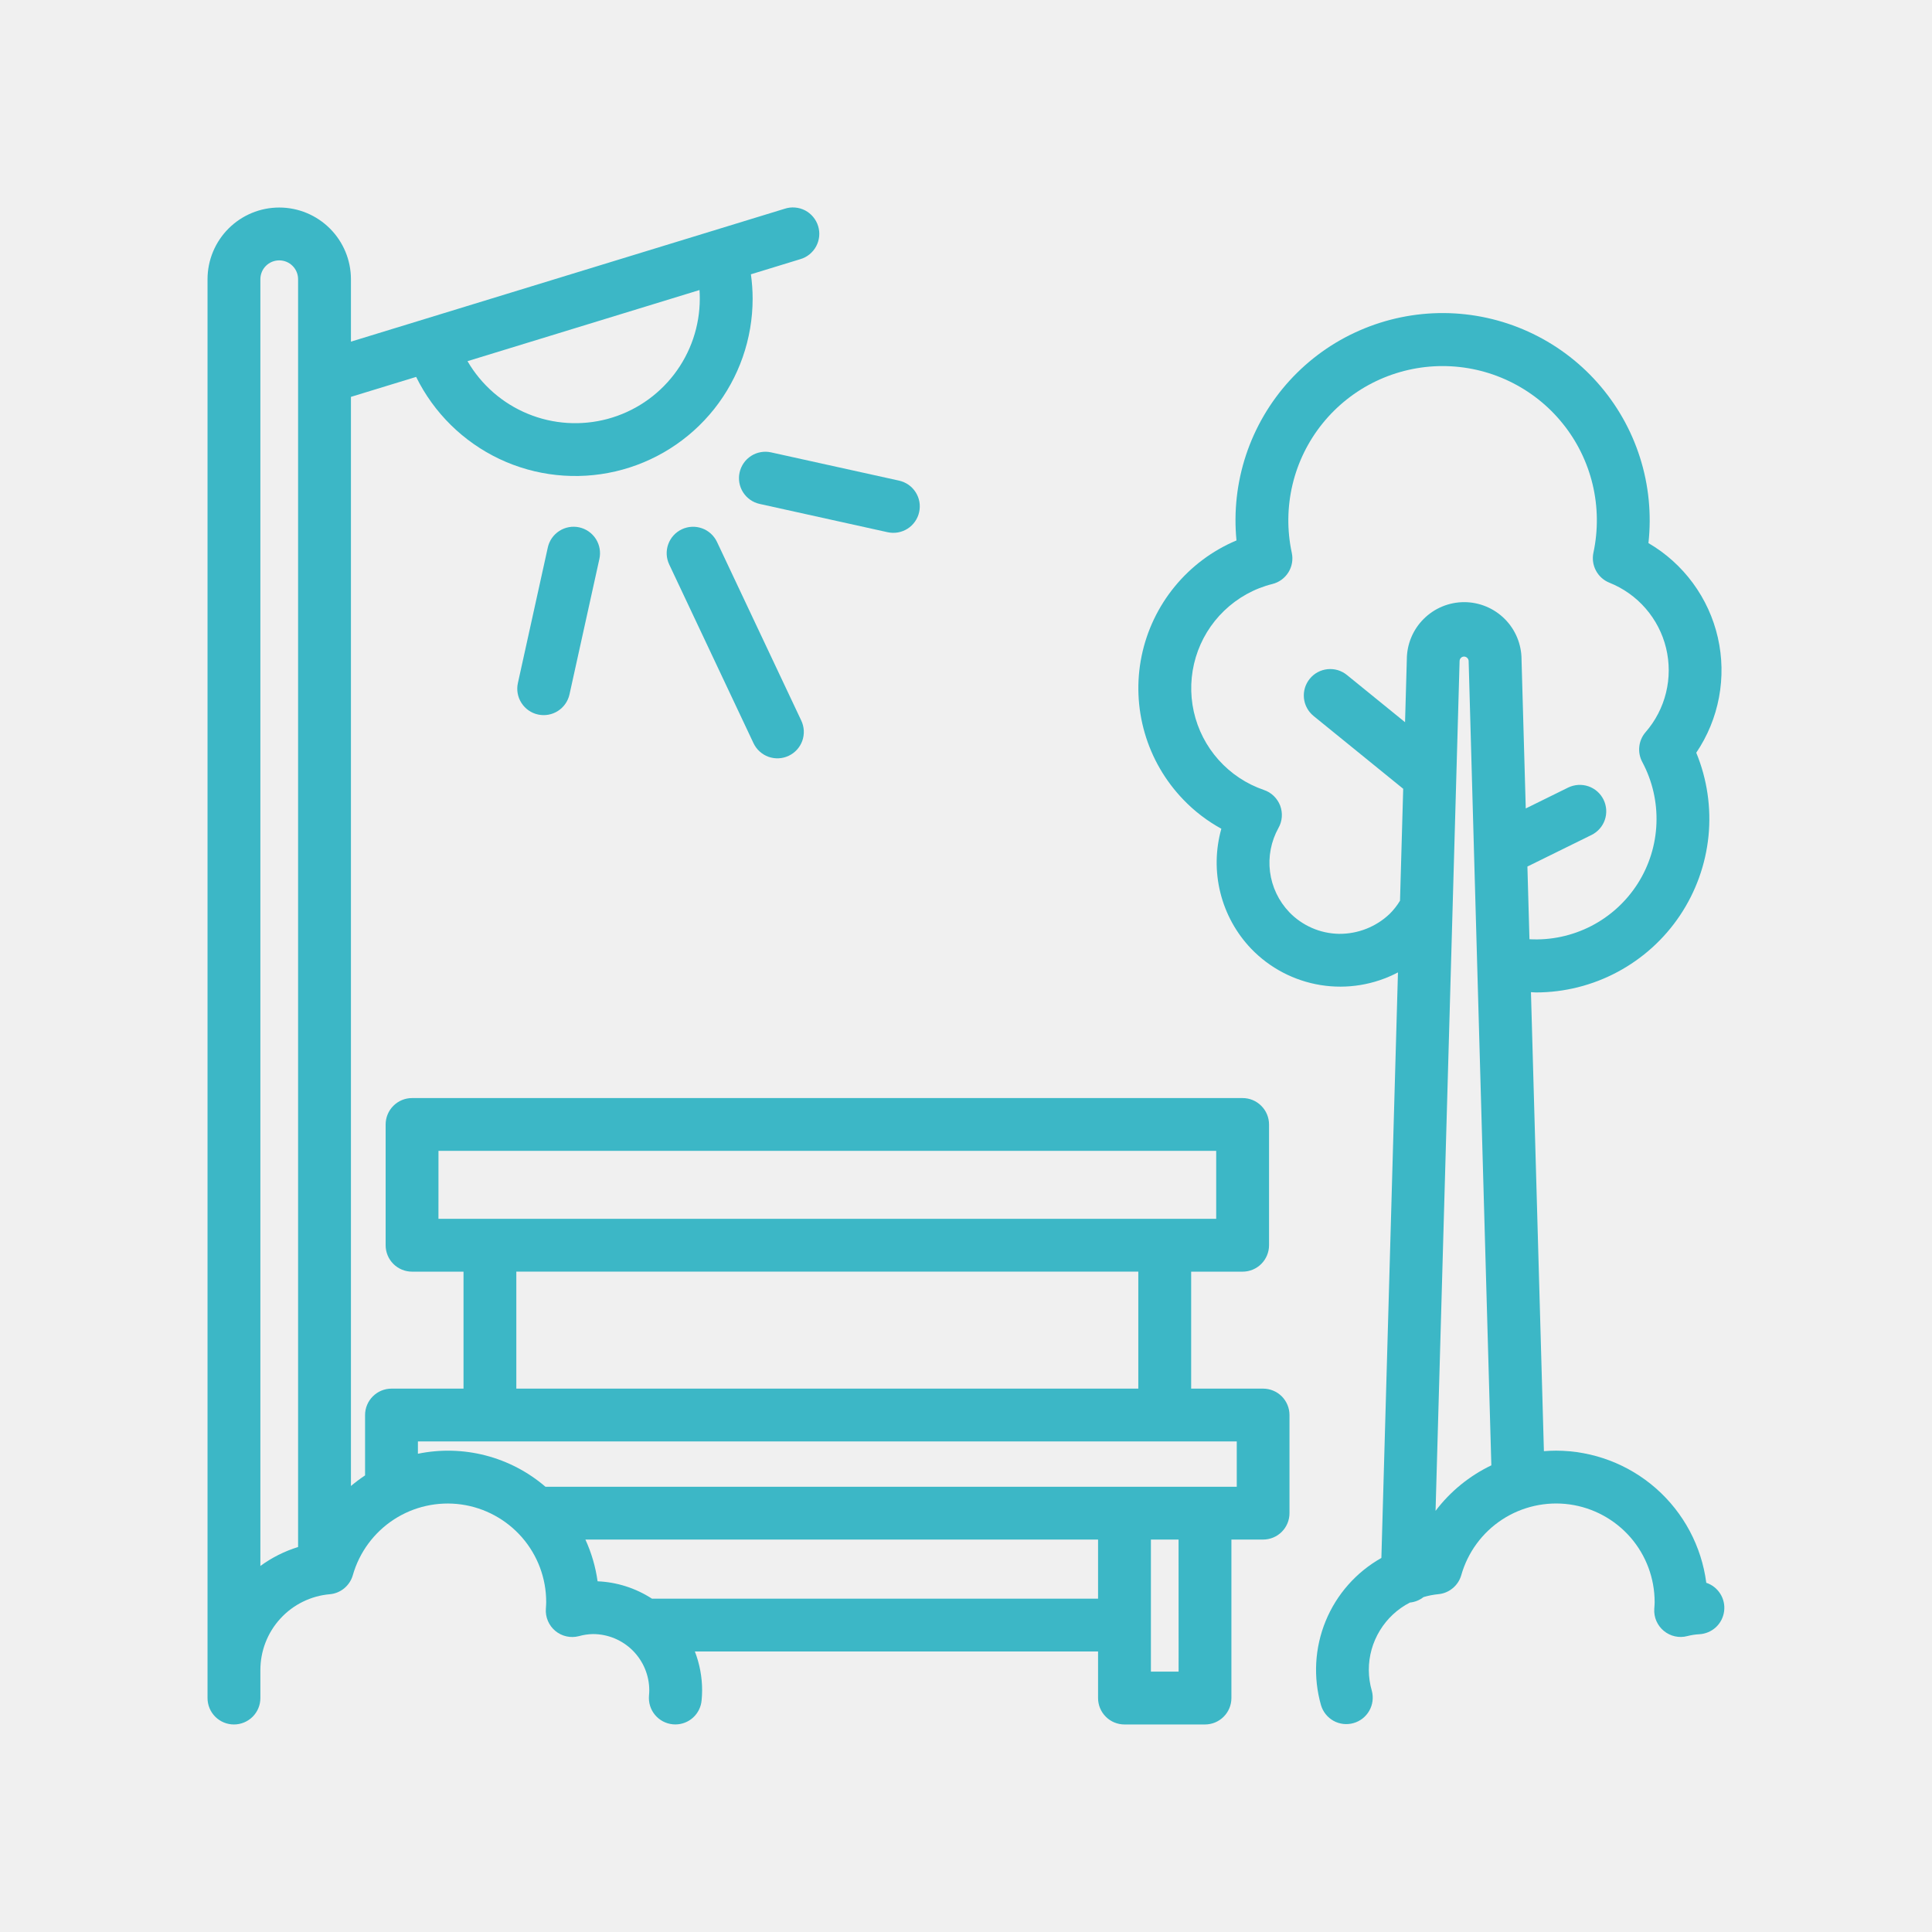
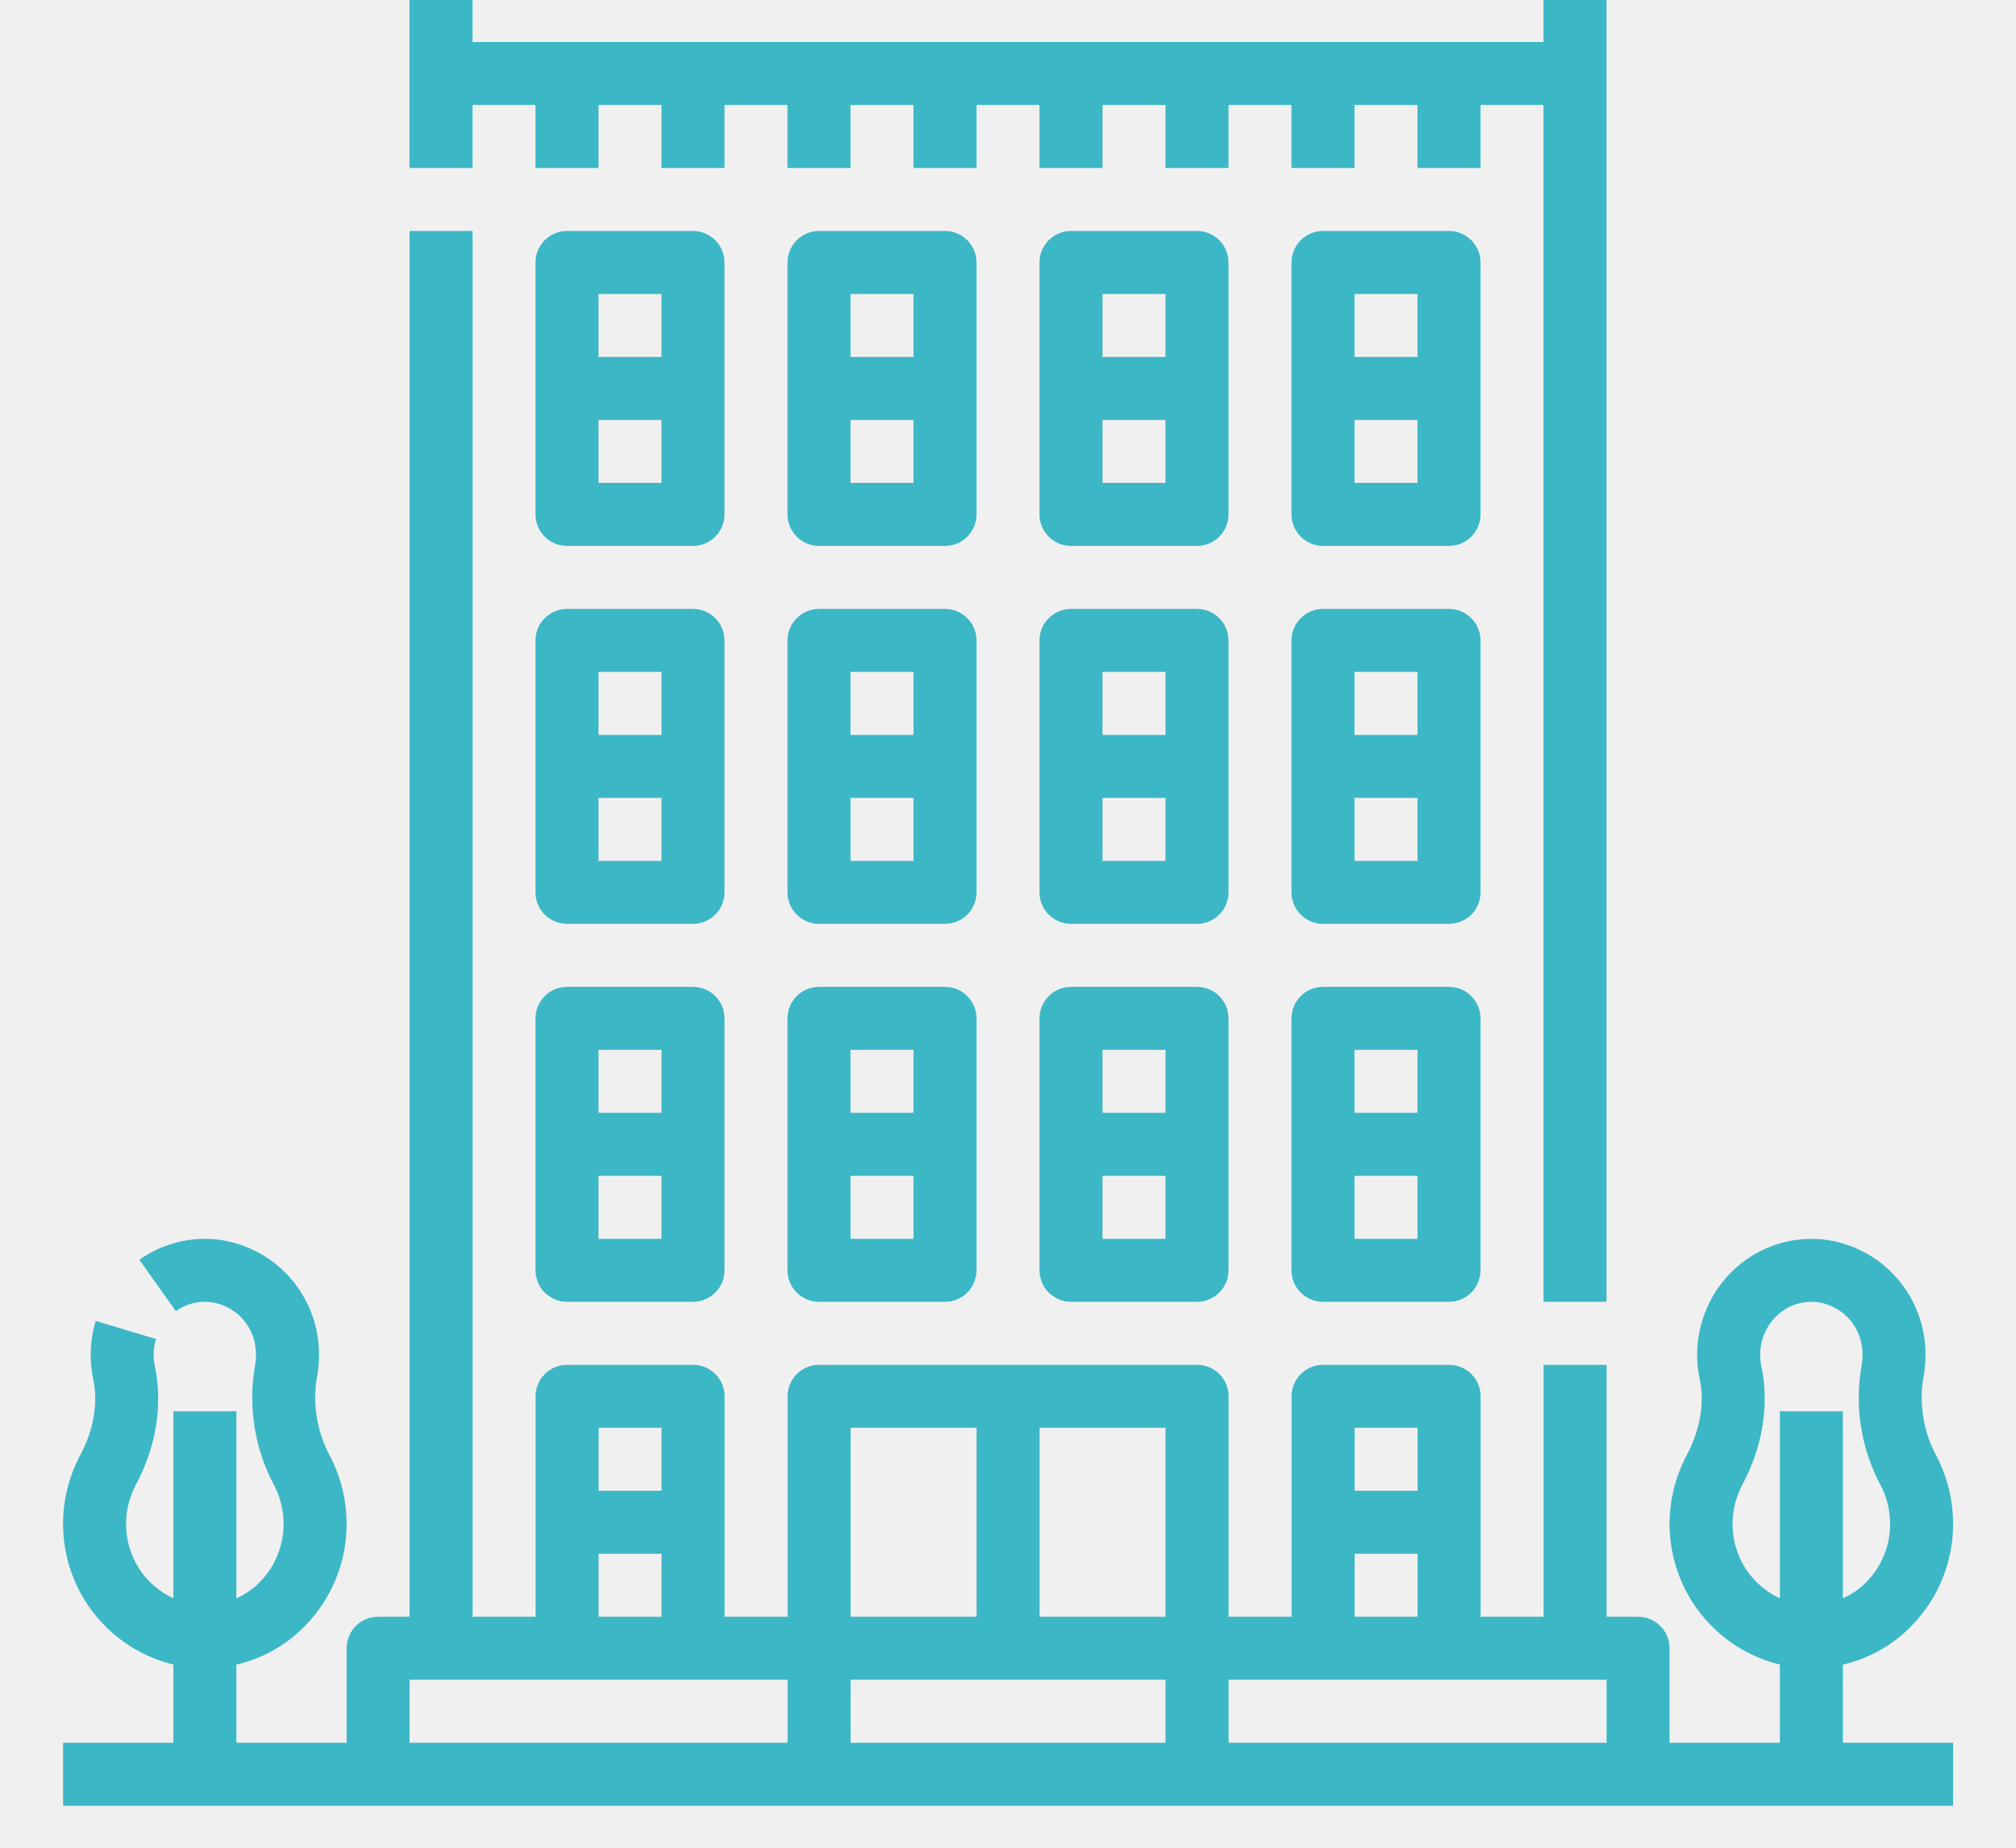
- <svg xmlns="http://www.w3.org/2000/svg" width="48" height="48" viewBox="0 0 48 48" fill="none">
-   <g clip-path="url(#clip0)">
-     <path d="M31.383 34.5H29.594V31.594H30.872C31.046 31.594 31.213 31.525 31.336 31.402C31.459 31.279 31.529 31.112 31.529 30.938V27.938C31.529 27.764 31.459 27.596 31.336 27.474C31.213 27.35 31.046 27.281 30.872 27.281H10.238C10.063 27.281 9.897 27.35 9.773 27.474C9.65 27.596 9.581 27.764 9.581 27.938V30.938C9.581 31.112 9.65 31.279 9.773 31.402C9.897 31.525 10.063 31.594 10.238 31.594H11.516V34.5H9.727C9.553 34.5 9.386 34.569 9.263 34.692C9.14 34.815 9.07 34.982 9.07 35.156V36.656C8.948 36.737 8.831 36.825 8.719 36.919V9.86L10.339 9.364C10.778 10.257 11.507 10.975 12.406 11.402C13.305 11.828 14.322 11.937 15.291 11.712C16.26 11.487 17.125 10.94 17.744 10.161C18.362 9.381 18.699 8.416 18.699 7.421C18.699 7.218 18.684 7.016 18.656 6.815L19.88 6.44C19.964 6.416 20.042 6.376 20.11 6.321C20.178 6.266 20.234 6.199 20.276 6.122C20.317 6.046 20.343 5.962 20.352 5.875C20.361 5.788 20.352 5.701 20.326 5.617C20.301 5.534 20.259 5.457 20.203 5.39C20.148 5.323 20.079 5.268 20.002 5.227C19.924 5.187 19.84 5.163 19.753 5.156C19.666 5.148 19.579 5.159 19.496 5.186L8.719 8.488V6.938C8.719 6.465 8.531 6.012 8.197 5.678C7.863 5.344 7.41 5.156 6.938 5.156C6.465 5.156 6.012 5.344 5.678 5.678C5.344 6.012 5.156 6.465 5.156 6.938V42.188C5.156 42.362 5.225 42.529 5.348 42.652C5.472 42.775 5.638 42.844 5.812 42.844C5.987 42.844 6.153 42.775 6.277 42.652C6.4 42.529 6.469 42.362 6.469 42.188V41.491C6.469 41.018 6.646 40.562 6.966 40.213C7.286 39.864 7.725 39.648 8.196 39.608C8.328 39.596 8.453 39.544 8.555 39.459C8.656 39.374 8.73 39.261 8.766 39.134C8.928 38.566 9.29 38.075 9.785 37.752C10.28 37.429 10.875 37.297 11.46 37.378C12.045 37.46 12.581 37.751 12.969 38.196C13.357 38.642 13.571 39.213 13.57 39.804C13.57 39.848 13.567 39.891 13.562 39.969C13.554 40.073 13.572 40.177 13.613 40.273C13.654 40.369 13.717 40.453 13.797 40.52C13.877 40.586 13.972 40.633 14.073 40.655C14.175 40.678 14.28 40.676 14.381 40.65C14.495 40.618 14.613 40.6 14.732 40.598C15.103 40.598 15.459 40.746 15.721 41.008C15.983 41.27 16.131 41.626 16.131 41.997C16.131 42.041 16.128 42.084 16.124 42.127C16.109 42.301 16.162 42.473 16.273 42.606C16.384 42.74 16.544 42.824 16.717 42.84C16.738 42.842 16.758 42.843 16.779 42.843C16.942 42.843 17.1 42.782 17.22 42.672C17.341 42.562 17.416 42.41 17.431 42.248C17.439 42.164 17.444 42.081 17.444 41.995C17.444 41.666 17.383 41.339 17.264 41.031H27.281V42.188C27.281 42.362 27.35 42.529 27.474 42.652C27.596 42.775 27.764 42.844 27.938 42.844H29.937C30.111 42.844 30.278 42.775 30.401 42.652C30.524 42.529 30.594 42.362 30.594 42.188V38.25H31.381C31.555 38.25 31.722 38.181 31.845 38.058C31.968 37.935 32.037 37.768 32.037 37.594V35.156C32.037 34.983 31.968 34.816 31.846 34.693C31.723 34.57 31.557 34.501 31.383 34.5ZM17.386 7.42C17.386 8.101 17.161 8.762 16.747 9.302C16.333 9.842 15.753 10.231 15.095 10.408C14.438 10.584 13.741 10.54 13.112 10.28C12.483 10.021 11.957 9.561 11.615 8.973L17.379 7.206C17.384 7.277 17.386 7.348 17.386 7.42ZM6.469 38.906V6.938C6.469 6.813 6.518 6.694 6.606 6.606C6.694 6.518 6.813 6.469 6.938 6.469C7.062 6.469 7.181 6.518 7.269 6.606C7.357 6.694 7.406 6.813 7.406 6.938V38.435C7.07 38.539 6.753 38.698 6.469 38.906ZM10.894 28.593H30.216V30.281H10.893L10.894 28.593ZM12.828 31.593H28.281V34.5H12.828L12.828 31.593ZM16.197 39.718C15.794 39.457 15.328 39.307 14.847 39.287C14.797 38.928 14.695 38.579 14.544 38.25H27.281V39.719L16.197 39.718ZM29.282 41.531H28.594V38.25H29.281L29.282 41.531ZM30.727 36.938H13.552C13.121 36.568 12.612 36.302 12.063 36.16C11.513 36.018 10.939 36.004 10.383 36.118V35.812H30.727L30.727 36.938Z" fill="#3CB7C6" />
-     <path d="M16.94 13.15C16.782 13.224 16.661 13.358 16.602 13.522C16.543 13.685 16.552 13.866 16.626 14.023L18.719 18.461C18.756 18.54 18.807 18.61 18.871 18.668C18.935 18.727 19.01 18.772 19.091 18.802C19.172 18.831 19.259 18.844 19.345 18.84C19.431 18.836 19.516 18.815 19.594 18.778C19.673 18.741 19.743 18.689 19.801 18.625C19.859 18.561 19.904 18.486 19.933 18.405C19.962 18.323 19.974 18.237 19.97 18.151C19.965 18.064 19.944 17.98 19.907 17.902L17.813 13.463C17.738 13.306 17.605 13.184 17.441 13.126C17.277 13.067 17.097 13.076 16.94 13.15Z" fill="#3CB7C6" />
-     <path d="M13.61 13.602L12.867 16.97C12.829 17.14 12.861 17.318 12.955 17.464C13.048 17.611 13.197 17.715 13.367 17.752C13.536 17.789 13.714 17.758 13.861 17.664C14.008 17.57 14.111 17.422 14.149 17.252L14.892 13.885C14.929 13.715 14.898 13.537 14.804 13.39C14.71 13.243 14.562 13.14 14.392 13.102C14.222 13.065 14.044 13.096 13.898 13.19C13.751 13.284 13.647 13.432 13.61 13.602Z" fill="#3CB7C6" />
-     <path d="M18.375 11.738C18.337 11.908 18.369 12.086 18.462 12.232C18.556 12.379 18.704 12.483 18.874 12.52L22.054 13.223C22.138 13.241 22.225 13.243 22.31 13.228C22.395 13.213 22.476 13.181 22.549 13.135C22.621 13.089 22.684 13.028 22.733 12.958C22.783 12.887 22.818 12.807 22.836 12.723C22.855 12.639 22.857 12.552 22.842 12.467C22.827 12.382 22.795 12.301 22.749 12.229C22.702 12.156 22.642 12.093 22.572 12.044C22.501 11.995 22.421 11.96 22.337 11.941L19.157 11.239C18.988 11.201 18.81 11.233 18.663 11.326C18.516 11.42 18.413 11.568 18.375 11.738Z" fill="#3CB7C6" />
-     <path d="M42.392 39.323C42.274 38.416 41.83 37.584 41.144 36.98C40.457 36.376 39.575 36.043 38.66 36.041C38.559 36.041 38.458 36.046 38.358 36.054L38.036 24.65C38.076 24.65 38.117 24.657 38.157 24.657C38.865 24.657 39.563 24.482 40.187 24.148C40.812 23.814 41.345 23.332 41.739 22.743C42.133 22.154 42.376 21.478 42.447 20.773C42.517 20.068 42.413 19.356 42.143 18.701C42.423 18.287 42.616 17.819 42.708 17.326C42.8 16.834 42.791 16.328 42.679 15.839C42.568 15.351 42.357 14.891 42.06 14.487C41.764 14.084 41.388 13.745 40.955 13.493C41.034 12.777 40.963 12.051 40.744 11.364C40.526 10.677 40.165 10.044 39.686 9.505C39.207 8.966 38.62 8.534 37.964 8.237C37.307 7.939 36.595 7.783 35.874 7.778C35.153 7.774 34.44 7.921 33.779 8.21C33.118 8.498 32.526 8.923 32.04 9.455C31.554 9.988 31.186 10.617 30.958 11.301C30.731 11.985 30.65 12.709 30.72 13.427C30.123 13.678 29.597 14.071 29.186 14.572C28.776 15.072 28.493 15.665 28.363 16.299C28.233 16.933 28.26 17.59 28.441 18.212C28.621 18.833 28.951 19.401 29.4 19.867C29.676 20.155 29.995 20.398 30.344 20.59C30.198 21.109 30.189 21.657 30.32 22.18C30.45 22.703 30.714 23.183 31.086 23.572C31.548 24.052 32.154 24.368 32.811 24.474C33.469 24.58 34.143 24.469 34.732 24.159L34.32 38.707C33.695 39.059 33.207 39.612 32.935 40.276C32.663 40.94 32.623 41.676 32.82 42.365C32.869 42.531 32.981 42.67 33.132 42.754C33.283 42.837 33.461 42.857 33.627 42.81C33.793 42.763 33.934 42.653 34.019 42.503C34.105 42.353 34.127 42.175 34.083 42.009C34.034 41.84 34.009 41.666 34.008 41.491C34.007 41.144 34.102 40.805 34.283 40.509C34.463 40.213 34.721 39.973 35.029 39.815C35.153 39.803 35.27 39.755 35.367 39.679C35.487 39.643 35.61 39.619 35.735 39.607C35.867 39.595 35.992 39.543 36.093 39.458C36.195 39.374 36.269 39.26 36.305 39.133C36.467 38.565 36.828 38.074 37.323 37.751C37.818 37.429 38.413 37.296 38.999 37.377C39.584 37.459 40.12 37.75 40.508 38.195C40.896 38.641 41.109 39.212 41.109 39.803C41.109 39.846 41.106 39.888 41.103 39.93L41.1 39.97C41.093 40.074 41.111 40.178 41.152 40.273C41.194 40.369 41.257 40.453 41.337 40.519C41.417 40.585 41.512 40.632 41.613 40.654C41.715 40.677 41.82 40.675 41.921 40.648C42.019 40.623 42.119 40.607 42.221 40.602C42.373 40.593 42.518 40.532 42.631 40.428C42.743 40.324 42.815 40.184 42.835 40.032C42.855 39.88 42.822 39.727 42.74 39.597C42.659 39.468 42.535 39.37 42.389 39.323L42.392 39.323ZM34.525 22.706C34.186 23.028 33.736 23.205 33.268 23.201C33.037 23.197 32.808 23.148 32.596 23.055C32.383 22.962 32.191 22.829 32.031 22.662C31.769 22.387 31.601 22.036 31.553 21.66C31.505 21.284 31.579 20.902 31.763 20.57C31.811 20.486 31.839 20.393 31.846 20.297C31.853 20.201 31.839 20.105 31.805 20.014C31.77 19.924 31.716 19.843 31.647 19.776C31.578 19.709 31.495 19.658 31.403 19.627C30.97 19.479 30.582 19.222 30.277 18.881C29.971 18.54 29.759 18.126 29.659 17.679C29.56 17.232 29.577 16.767 29.709 16.328C29.841 15.89 30.083 15.492 30.413 15.175C30.748 14.852 31.161 14.622 31.613 14.509C31.778 14.468 31.92 14.364 32.01 14.22C32.1 14.075 32.13 13.902 32.094 13.735C31.974 13.177 31.98 12.598 32.112 12.041C32.244 11.485 32.499 10.966 32.858 10.521C33.217 10.076 33.671 9.717 34.187 9.47C34.703 9.224 35.267 9.095 35.839 9.095C36.411 9.095 36.975 9.222 37.491 9.469C38.007 9.715 38.462 10.073 38.821 10.518C39.181 10.962 39.436 11.482 39.569 12.038C39.701 12.594 39.708 13.173 39.588 13.732C39.556 13.883 39.578 14.04 39.651 14.177C39.723 14.313 39.842 14.42 39.985 14.477C40.333 14.616 40.642 14.836 40.887 15.119C41.132 15.402 41.306 15.739 41.394 16.103C41.481 16.467 41.481 16.847 41.392 17.21C41.303 17.574 41.128 17.911 40.882 18.193C40.796 18.293 40.742 18.417 40.728 18.549C40.713 18.68 40.739 18.813 40.801 18.93C41.052 19.398 41.174 19.925 41.154 20.456C41.135 20.987 40.974 21.504 40.689 21.952C40.403 22.4 40.004 22.765 39.531 23.008C39.058 23.251 38.53 23.364 37.999 23.335L37.948 21.529L39.54 20.745C39.696 20.668 39.816 20.533 39.872 20.368C39.928 20.203 39.916 20.023 39.839 19.866C39.762 19.71 39.627 19.591 39.462 19.535C39.297 19.479 39.117 19.491 38.96 19.567L37.907 20.086L37.802 16.386C37.802 16.008 37.652 15.645 37.385 15.378C37.118 15.111 36.755 14.96 36.377 14.96C35.999 14.96 35.637 15.111 35.37 15.378C35.102 15.645 34.952 16.008 34.952 16.386L34.908 17.943L33.463 16.769C33.396 16.715 33.319 16.674 33.236 16.649C33.154 16.625 33.067 16.617 32.981 16.626C32.896 16.635 32.813 16.66 32.737 16.701C32.661 16.742 32.594 16.798 32.54 16.865C32.43 17 32.378 17.173 32.396 17.346C32.414 17.519 32.5 17.678 32.635 17.788L34.862 19.597L34.783 22.378C34.711 22.497 34.624 22.608 34.525 22.706ZM35.666 37.537L36.263 16.425C36.263 16.395 36.275 16.366 36.296 16.345C36.317 16.324 36.345 16.312 36.375 16.312C36.404 16.313 36.432 16.325 36.453 16.345C36.474 16.366 36.487 16.394 36.488 16.423L36.621 21.164L37.052 36.406C36.507 36.667 36.031 37.055 35.666 37.537Z" fill="#3CB7C6" />
-   </g>
-   <defs>
-     <clipPath id="clip0">
-       <rect width="48" height="48" fill="white" />
-     </clipPath>
-   </defs>
+ <svg xmlns="http://www.w3.org/2000/svg" width="24" height="22" viewBox="0 0 24 22" fill="none">
+   <path d="M5.625 1.25H6.375V2H7.125V1.25H7.875V2H8.625V1.25H9.375V2H10.125V1.25H10.875V2H11.625V1.25H12.375V2H13.125V1.25H13.875V2H14.625V1.25H15.375V2H16.125V1.25H16.875V2H17.625V1.25H18.375V15.5H19.125V-0.625C19.125 -0.724 19.085 -0.82 19.015 -0.89C18.945 -0.96 18.849 -1 18.75 -1H5.25C5.151 -1 5.055 -0.96 4.985 -0.89C4.915 -0.82 4.875 -0.724 4.875 -0.625V2H5.625V1.25ZM5.625 -0.25H18.375V0.5H5.625V-0.25Z" fill="#3CB7C6" />
+   <path d="M14.625 3.125C14.625 3.026 14.585 2.93 14.515 2.86C14.445 2.79 14.35 2.75 14.25 2.75H12.75C12.65 2.75 12.555 2.79 12.485 2.86C12.415 2.93 12.375 3.026 12.375 3.125V6.125C12.375 6.224 12.415 6.32 12.485 6.39C12.555 6.46 12.65 6.5 12.75 6.5H14.25C14.35 6.5 14.445 6.46 14.515 6.39C14.585 6.32 14.625 6.224 14.625 6.125V3.125ZM13.875 3.5V4.25H13.125V3.5H13.875ZM13.125 5.75V5H13.875V5.75H13.125Z" fill="#3CB7C6" />
+   <path d="M17.625 3.125C17.625 3.026 17.585 2.93 17.515 2.86C17.445 2.79 17.349 2.75 17.25 2.75H15.75C15.65 2.75 15.555 2.79 15.485 2.86C15.415 2.93 15.375 3.026 15.375 3.125V6.125C15.375 6.224 15.415 6.32 15.485 6.39C15.555 6.46 15.65 6.5 15.75 6.5H17.25C17.349 6.5 17.445 6.46 17.515 6.39C17.585 6.32 17.625 6.224 17.625 6.125V3.125ZM16.875 3.5V4.25H16.125V3.5H16.875ZM16.125 5.75V5H16.875V5.75H16.125Z" fill="#3CB7C6" />
+   <path d="M11.625 3.125C11.625 3.026 11.585 2.93 11.515 2.86C11.445 2.79 11.35 2.75 11.25 2.75H9.75C9.651 2.75 9.555 2.79 9.485 2.86C9.415 2.93 9.375 3.026 9.375 3.125V6.125C9.375 6.224 9.415 6.32 9.485 6.39C9.555 6.46 9.651 6.5 9.75 6.5H11.25C11.35 6.5 11.445 6.46 11.515 6.39C11.585 6.32 11.625 6.224 11.625 6.125V3.125ZM10.875 3.5V4.25H10.125V3.5H10.875ZM10.125 5.75V5H10.875V5.75H10.125Z" fill="#3CB7C6" />
+   <path d="M8.625 3.125C8.625 3.026 8.585 2.93 8.515 2.86C8.445 2.79 8.349 2.75 8.25 2.75H6.75C6.651 2.75 6.555 2.79 6.485 2.86C6.415 2.93 6.375 3.026 6.375 3.125V6.125C6.375 6.224 6.415 6.32 6.485 6.39C6.555 6.46 6.651 6.5 6.75 6.5H8.25C8.349 6.5 8.445 6.46 8.515 6.39C8.585 6.32 8.625 6.224 8.625 6.125V3.125ZM7.875 3.5V4.25H7.125V3.5H7.875ZM7.125 5.75V5H7.875V5.75H7.125Z" fill="#3CB7C6" />
+   <path d="M14.625 7.625C14.625 7.526 14.585 7.43 14.515 7.36C14.445 7.29 14.35 7.25 14.25 7.25H12.75C12.65 7.25 12.555 7.29 12.485 7.36C12.415 7.43 12.375 7.526 12.375 7.625V10.625C12.375 10.725 12.415 10.82 12.485 10.89C12.555 10.96 12.65 11 12.75 11H14.25C14.35 11 14.445 10.96 14.515 10.89C14.585 10.82 14.625 10.725 14.625 10.625V7.625ZM13.875 8V8.75H13.125V8H13.875ZM13.125 10.25V9.5H13.875V10.25H13.125Z" fill="#3CB7C6" />
+   <path d="M17.625 7.625C17.625 7.526 17.585 7.43 17.515 7.36C17.445 7.29 17.349 7.25 17.25 7.25H15.75C15.65 7.25 15.555 7.29 15.485 7.36C15.415 7.43 15.375 7.526 15.375 7.625V10.625C15.375 10.725 15.415 10.82 15.485 10.89C15.555 10.96 15.65 11 15.75 11H17.25C17.349 11 17.445 10.96 17.515 10.89C17.585 10.82 17.625 10.725 17.625 10.625V7.625ZM16.875 8V8.75H16.125V8H16.875ZM16.125 10.25V9.5H16.875V10.25H16.125Z" fill="#3CB7C6" />
+   <path d="M11.625 7.625C11.625 7.526 11.585 7.43 11.515 7.36C11.445 7.29 11.35 7.25 11.25 7.25H9.75C9.651 7.25 9.555 7.29 9.485 7.36C9.415 7.43 9.375 7.526 9.375 7.625V10.625C9.375 10.725 9.415 10.82 9.485 10.89C9.555 10.96 9.651 11 9.75 11H11.25C11.35 11 11.445 10.96 11.515 10.89C11.585 10.82 11.625 10.725 11.625 10.625V7.625ZM10.875 8V8.75H10.125V8H10.875ZM10.125 10.25V9.5H10.875V10.25H10.125Z" fill="#3CB7C6" />
+   <path d="M8.625 7.625C8.625 7.526 8.585 7.43 8.515 7.36C8.445 7.29 8.349 7.25 8.25 7.25H6.75C6.651 7.25 6.555 7.29 6.485 7.36C6.415 7.43 6.375 7.526 6.375 7.625V10.625C6.375 10.725 6.415 10.82 6.485 10.89C6.555 10.96 6.651 11 6.75 11H8.25C8.349 11 8.445 10.96 8.515 10.89C8.585 10.82 8.625 10.725 8.625 10.625V7.625ZM7.875 8V8.75H7.125V8H7.875ZM7.125 10.25V9.5H7.875V10.25H7.125Z" fill="#3CB7C6" />
+   <path d="M14.25 11.75H12.75C12.65 11.75 12.555 11.79 12.485 11.86C12.415 11.93 12.375 12.025 12.375 12.125V15.125C12.375 15.225 12.415 15.32 12.485 15.39C12.555 15.46 12.65 15.5 12.75 15.5H14.25C14.35 15.5 14.445 15.46 14.515 15.39C14.585 15.32 14.625 15.225 14.625 15.125V12.125C14.625 12.025 14.585 11.93 14.515 11.86C14.445 11.79 14.35 11.75 14.25 11.75ZM13.875 12.5V13.25H13.125V12.5H13.875ZM13.125 14.75V14H13.875V14.75H13.125Z" fill="#3CB7C6" />
+   <path d="M17.25 11.75H15.75C15.65 11.75 15.555 11.79 15.485 11.86C15.415 11.93 15.375 12.025 15.375 12.125V15.125C15.375 15.225 15.415 15.32 15.485 15.39C15.555 15.46 15.65 15.5 15.75 15.5H17.25C17.349 15.5 17.445 15.46 17.515 15.39C17.585 15.32 17.625 15.225 17.625 15.125V12.125C17.625 12.025 17.585 11.93 17.515 11.86C17.445 11.79 17.349 11.75 17.25 11.75ZM16.875 12.5V13.25H16.125V12.5H16.875ZM16.125 14.75V14H16.875V14.75H16.125Z" fill="#3CB7C6" />
+   <path d="M11.25 11.75H9.75C9.651 11.75 9.555 11.79 9.485 11.86C9.415 11.93 9.375 12.025 9.375 12.125V15.125C9.375 15.225 9.415 15.32 9.485 15.39C9.555 15.46 9.651 15.5 9.75 15.5H11.25C11.35 15.5 11.445 15.46 11.515 15.39C11.585 15.32 11.625 15.225 11.625 15.125V12.125C11.625 12.025 11.585 11.93 11.515 11.86C11.445 11.79 11.35 11.75 11.25 11.75ZM10.875 12.5V13.25H10.125V12.5H10.875ZM10.125 14.75V14H10.875V14.75H10.125Z" fill="#3CB7C6" />
+   <path d="M8.25 11.75H6.75C6.651 11.75 6.555 11.79 6.485 11.86C6.415 11.93 6.375 12.025 6.375 12.125V15.125C6.375 15.225 6.415 15.32 6.485 15.39C6.555 15.46 6.651 15.5 6.75 15.5H8.25C8.349 15.5 8.445 15.46 8.515 15.39C8.585 15.32 8.625 15.225 8.625 15.125V12.125C8.625 12.025 8.585 11.93 8.515 11.86C8.445 11.79 8.349 11.75 8.25 11.75ZM7.875 12.5V13.25H7.125V12.5H7.875ZM7.125 14.75V14H7.875V14.75H7.125Z" fill="#3CB7C6" />
+   <path d="M21.939 19.82C22.225 19.753 22.489 19.613 22.703 19.411C22.979 19.152 23.163 18.809 23.227 18.436C23.29 18.062 23.23 17.678 23.056 17.342C22.899 17.053 22.843 16.72 22.898 16.396C22.925 16.254 22.93 16.108 22.913 15.964C22.878 15.659 22.74 15.374 22.524 15.155C22.307 14.937 22.023 14.797 21.718 14.759C21.529 14.738 21.338 14.757 21.157 14.814C20.976 14.872 20.809 14.967 20.667 15.094C20.521 15.225 20.404 15.384 20.325 15.563C20.245 15.742 20.204 15.936 20.204 16.132C20.204 16.23 20.215 16.327 20.235 16.423C20.295 16.706 20.24 17.027 20.08 17.326C19.921 17.626 19.852 17.965 19.883 18.303C19.916 18.66 20.059 18.998 20.293 19.27C20.527 19.542 20.84 19.734 21.189 19.819V20.75H19.876V19.625C19.876 19.526 19.837 19.43 19.766 19.36C19.696 19.29 19.601 19.25 19.501 19.25H19.126V16.25H18.376V19.25H17.626V16.625C17.626 16.526 17.587 16.43 17.516 16.36C17.446 16.29 17.351 16.25 17.251 16.25H15.751C15.652 16.25 15.556 16.29 15.486 16.36C15.416 16.43 15.376 16.526 15.376 16.625V19.25H14.626V16.625C14.626 16.526 14.587 16.43 14.516 16.36C14.446 16.29 14.351 16.25 14.251 16.25H9.751C9.652 16.25 9.556 16.29 9.486 16.36C9.416 16.43 9.376 16.526 9.376 16.625V19.25H8.626V16.625C8.626 16.526 8.587 16.43 8.516 16.36C8.446 16.29 8.351 16.25 8.251 16.25H6.751C6.652 16.25 6.556 16.29 6.486 16.36C6.416 16.43 6.376 16.526 6.376 16.625V19.25H5.626V2.75H4.876V19.25H4.501C4.402 19.25 4.306 19.29 4.236 19.36C4.166 19.43 4.126 19.526 4.126 19.625V20.75H2.814V19.82C3.1 19.753 3.364 19.613 3.578 19.411C3.854 19.152 4.038 18.809 4.102 18.436C4.165 18.062 4.105 17.678 3.931 17.342C3.774 17.053 3.718 16.72 3.773 16.396C3.8 16.254 3.805 16.108 3.788 15.964C3.753 15.659 3.615 15.374 3.399 15.155C3.182 14.937 2.898 14.797 2.593 14.759C2.262 14.721 1.93 14.807 1.659 15L2.094 15.611C2.214 15.524 2.362 15.486 2.509 15.504C2.646 15.522 2.774 15.586 2.871 15.685C2.967 15.785 3.028 15.914 3.043 16.051C3.052 16.119 3.049 16.188 3.037 16.255C2.95 16.745 3.031 17.25 3.265 17.688C3.364 17.879 3.398 18.097 3.362 18.309C3.327 18.52 3.223 18.715 3.067 18.863C2.992 18.932 2.907 18.989 2.814 19.031V16.803H2.064V19.03C1.909 18.959 1.776 18.848 1.678 18.709C1.58 18.569 1.521 18.407 1.505 18.237C1.487 18.044 1.526 17.85 1.617 17.679C1.86 17.225 1.94 16.724 1.844 16.268C1.821 16.16 1.825 16.049 1.857 15.943L1.139 15.727C1.071 15.953 1.061 16.192 1.11 16.423C1.17 16.706 1.115 17.027 0.955 17.326C0.796 17.626 0.727 17.965 0.758 18.303C0.791 18.66 0.934 18.998 1.168 19.27C1.402 19.542 1.715 19.734 2.064 19.819V20.75H0.751V21.5H23.251V20.75H21.939V19.82ZM20.63 18.237C20.612 18.044 20.651 17.85 20.742 17.679C20.985 17.225 21.065 16.724 20.969 16.268C20.959 16.223 20.954 16.177 20.954 16.132C20.954 16.041 20.973 15.952 21.009 15.87C21.046 15.787 21.099 15.713 21.166 15.653C21.275 15.554 21.417 15.5 21.564 15.5C21.587 15.5 21.611 15.501 21.634 15.504C21.771 15.522 21.899 15.586 21.996 15.685C22.093 15.785 22.153 15.914 22.169 16.051C22.177 16.119 22.174 16.188 22.162 16.255C22.075 16.745 22.156 17.25 22.39 17.688C22.489 17.879 22.523 18.097 22.488 18.309C22.452 18.52 22.348 18.715 22.192 18.863C22.117 18.932 22.032 18.989 21.939 19.031V16.803H21.189V19.03C21.034 18.959 20.901 18.848 20.803 18.709C20.705 18.569 20.645 18.407 20.63 18.237ZM16.876 17V17.75H16.126V17H16.876ZM16.126 18.5H16.876V19.25H16.126V18.5ZM13.876 19.25H12.376V17H13.876V19.25ZM10.126 17H11.626V19.25H10.126V17ZM7.876 17V17.75H7.126V17H7.876ZM7.126 18.5H7.876V19.25H7.126V18.5ZM4.876 20.75V20H9.376V20.75H4.876ZM10.126 20.75V20H13.876V20.75H10.126ZM14.626 20.75V20H19.126V20.75H14.626Z" fill="#3CB7C6" />
</svg>
